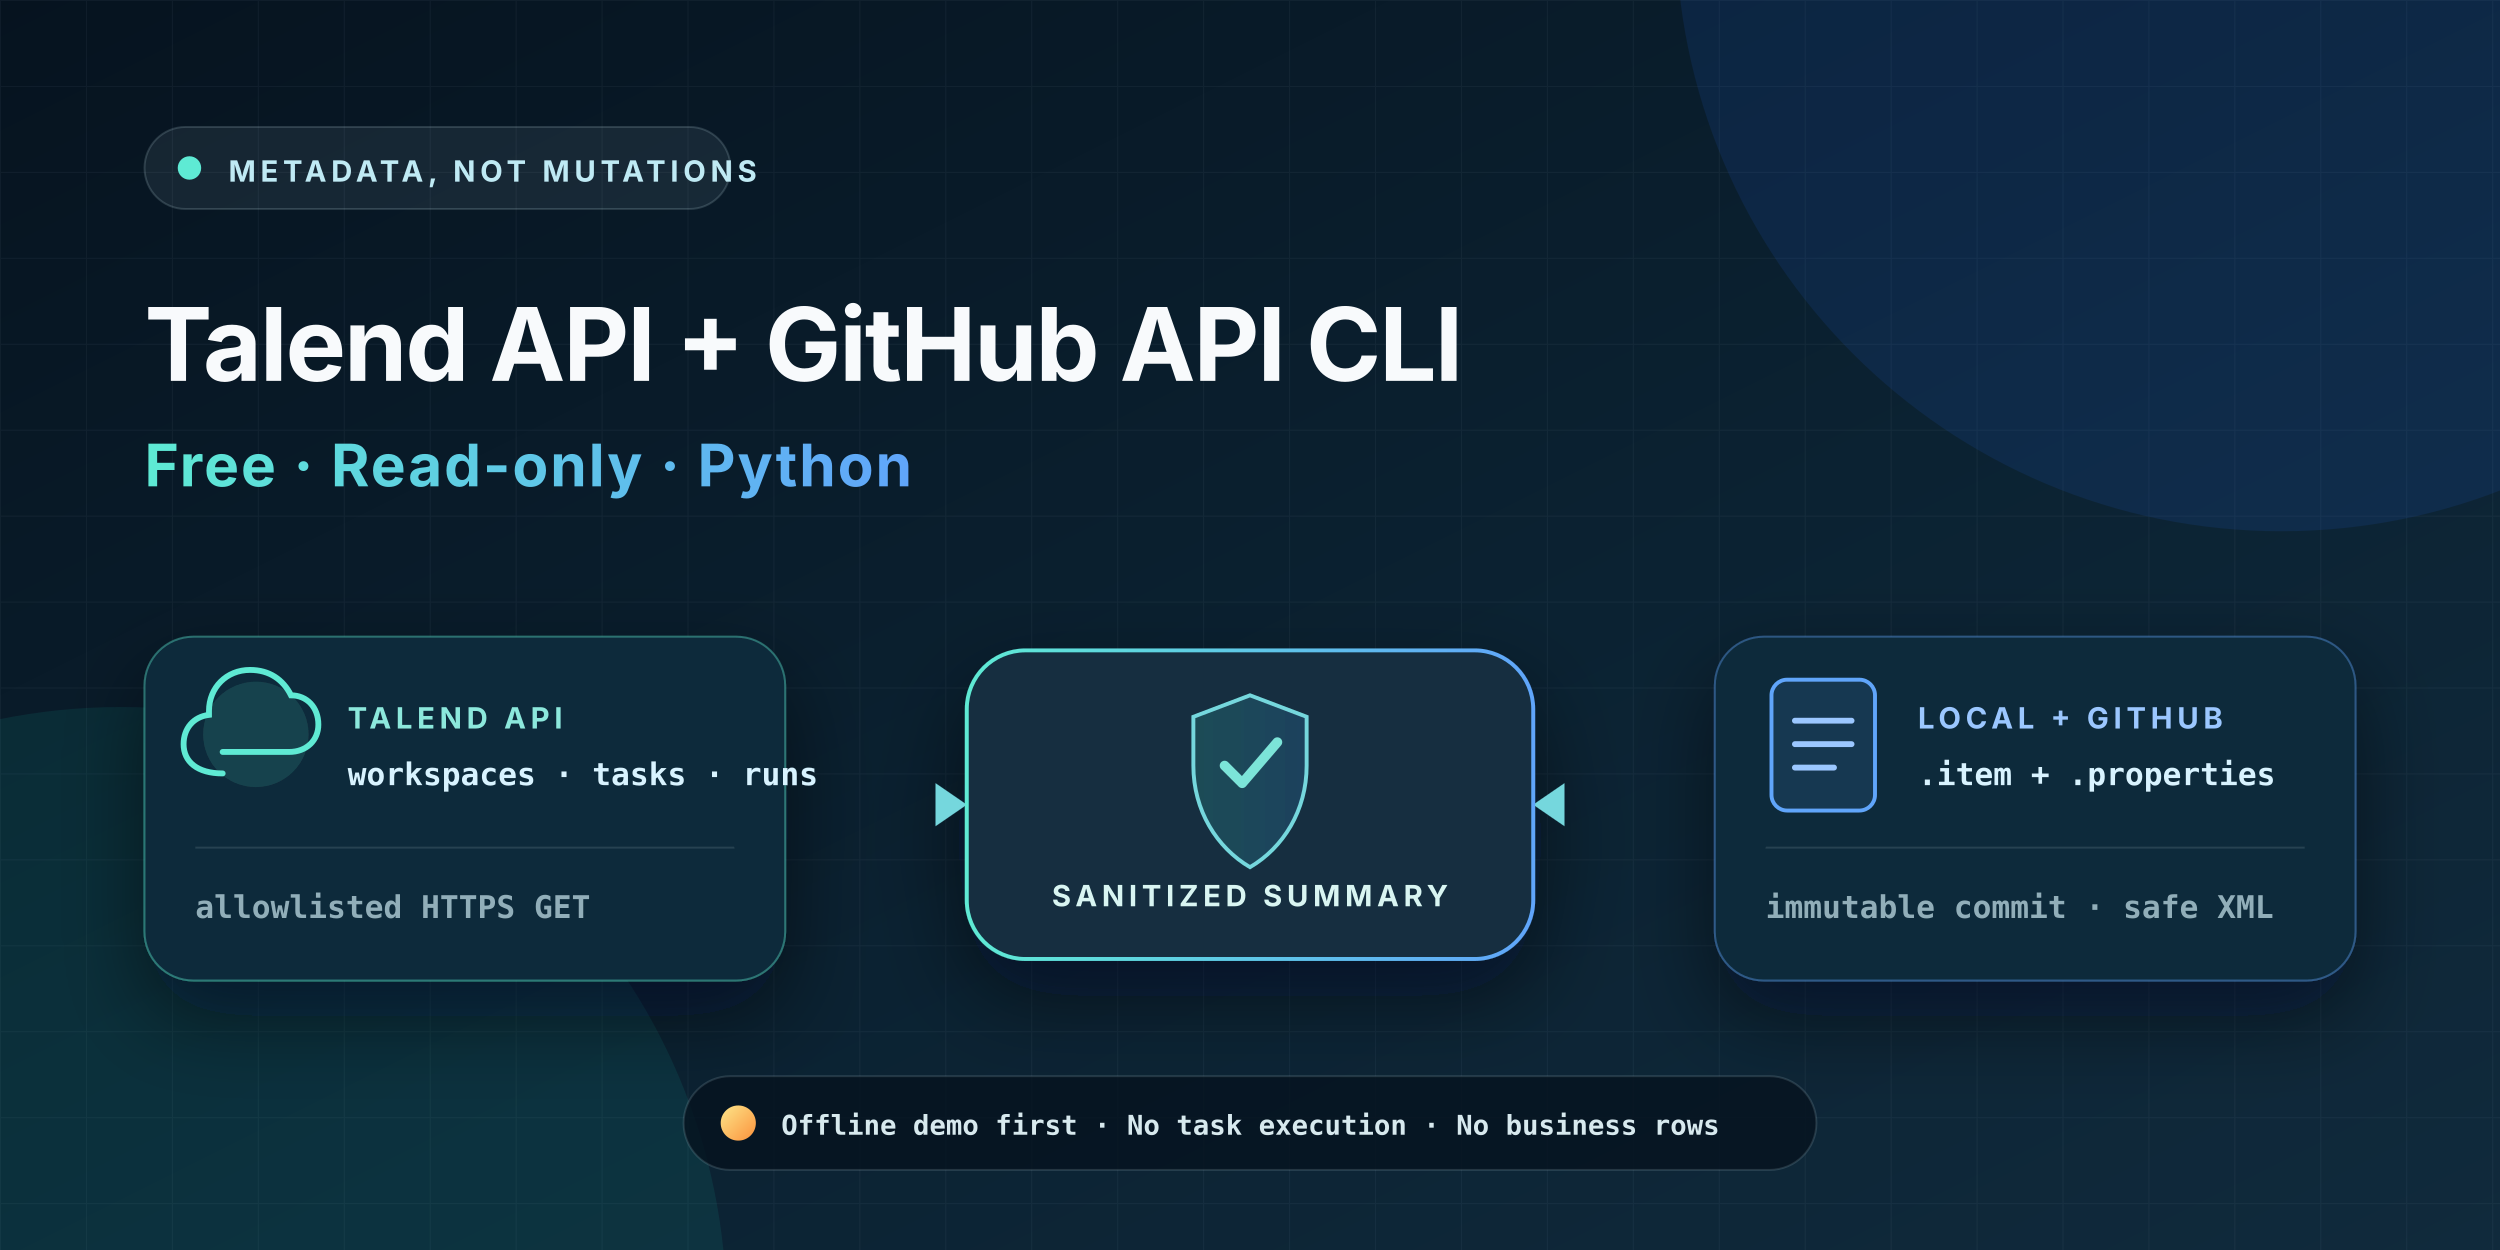
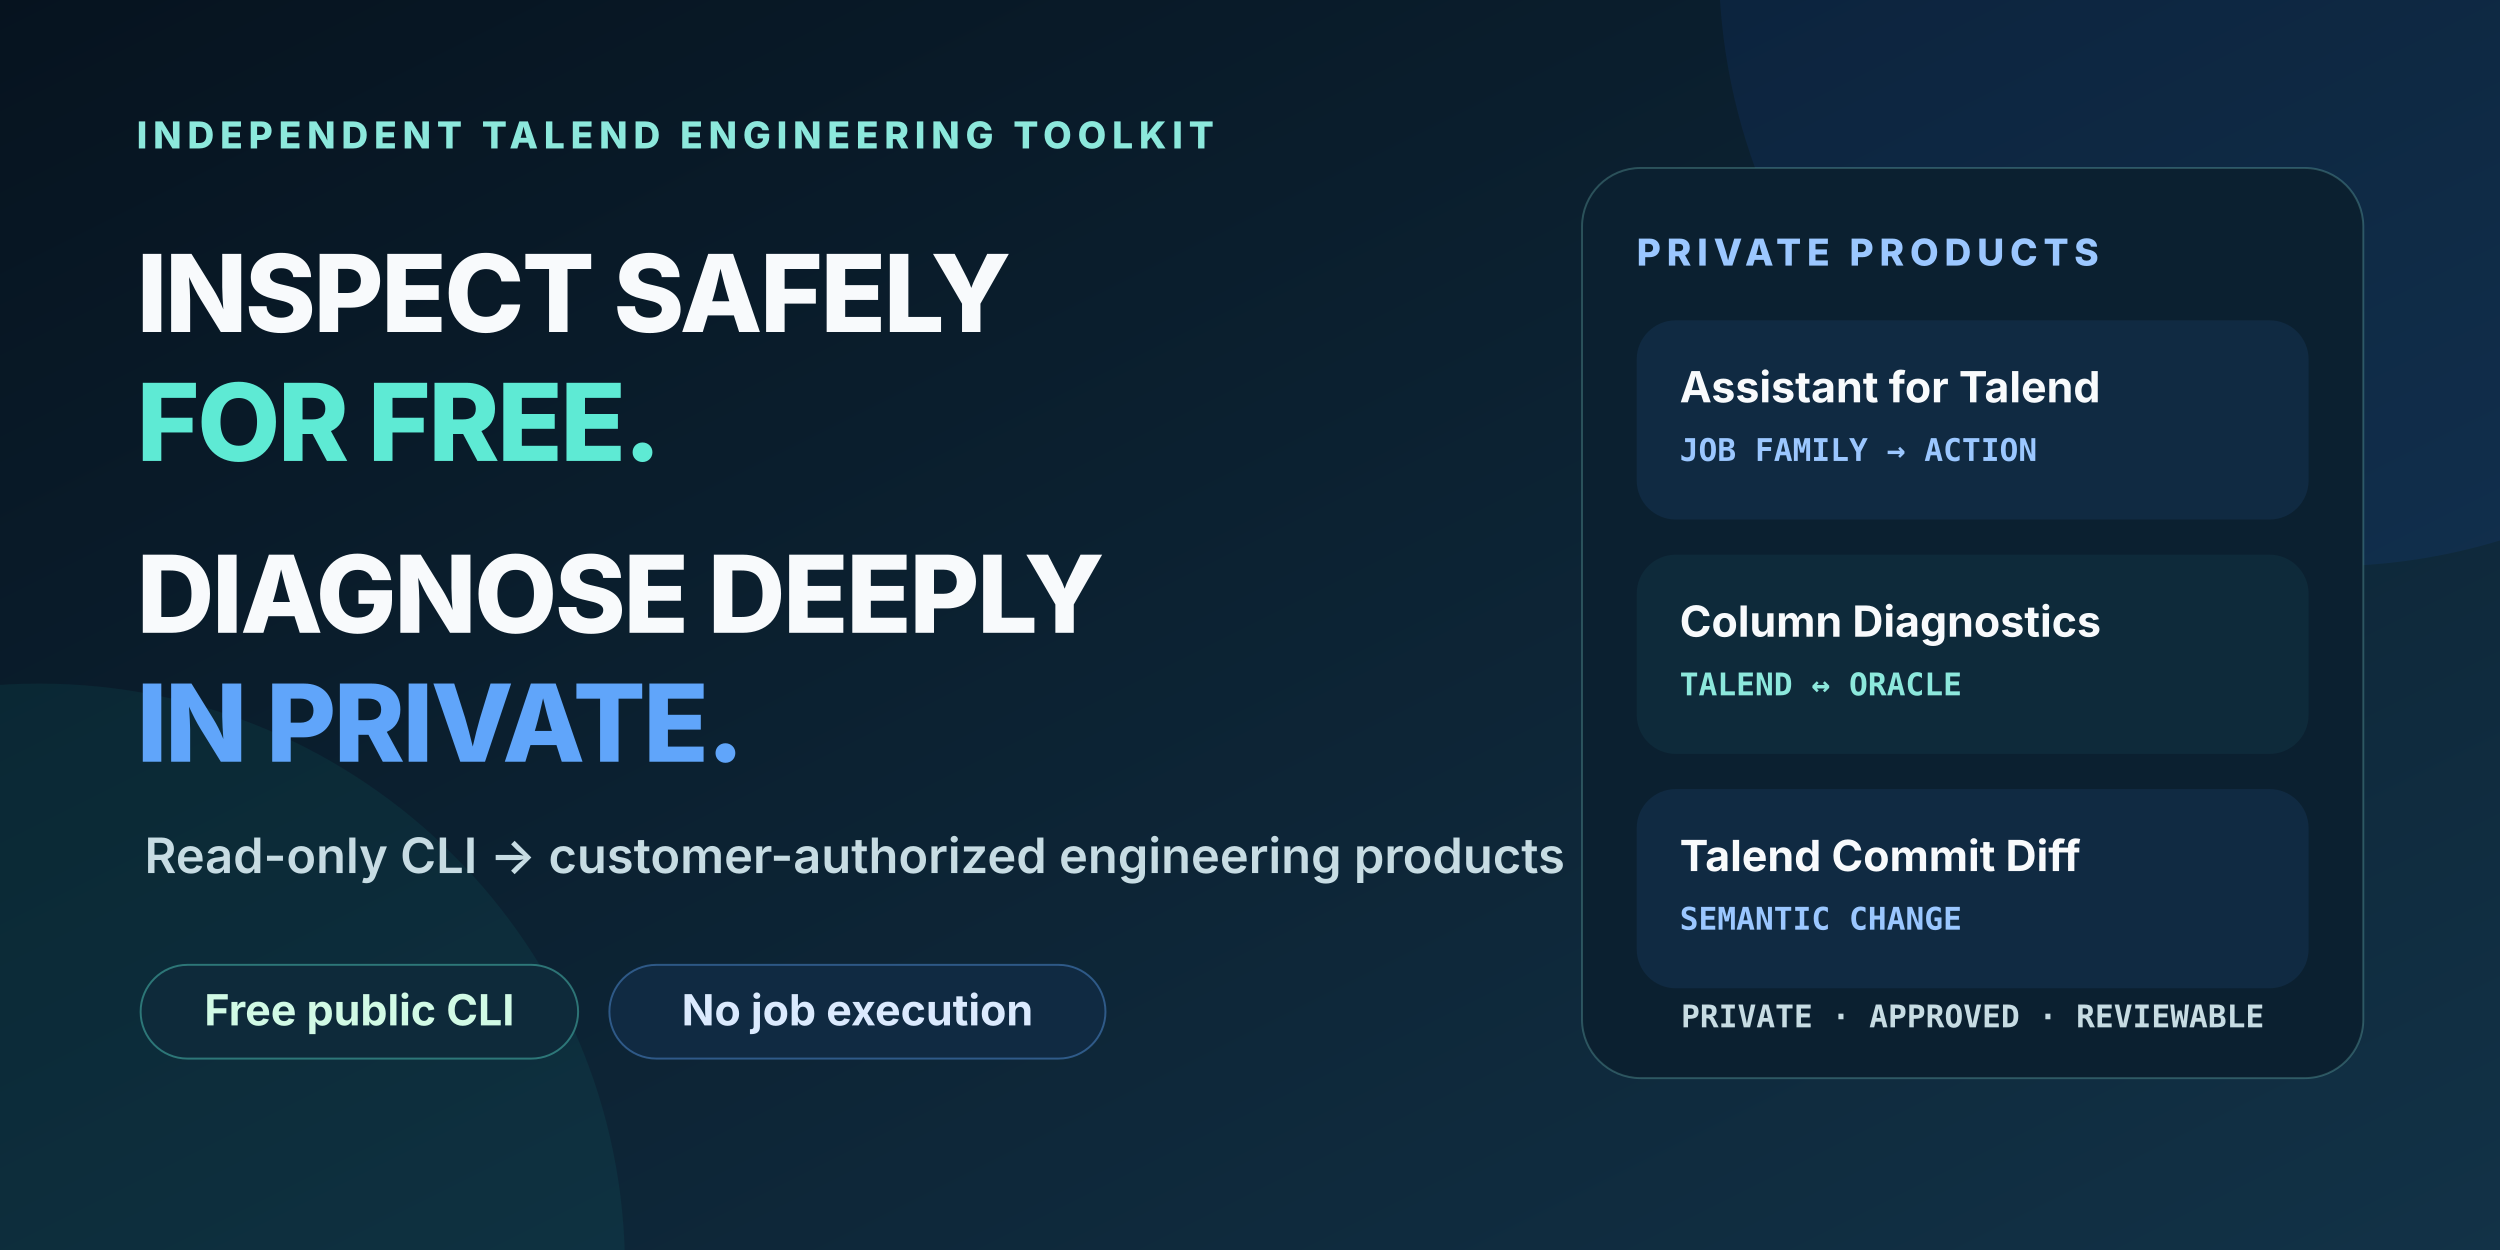
<svg xmlns="http://www.w3.org/2000/svg" width="1280" height="640" viewBox="0 0 1280 640" role="img" aria-labelledby="title desc">
  <defs>
    <linearGradient id="bg" x1="0" y1="0" x2="1" y2="1">
-       <stop offset="0" stop-color="#06131f" />
-       <stop offset="0.56" stop-color="#0b2232" />
-       <stop offset="1" stop-color="#102a3c" />
+       <stop stop-color="#06131f" />
+       <stop offset="1" stop-color="#123247" />
    </linearGradient>
-     <linearGradient id="accent" x1="0" y1="0" x2="1" y2="0">
-       <stop offset="0" stop-color="#5eead4" />
-       <stop offset="1" stop-color="#60a5fa" />
-     </linearGradient>
-     <linearGradient id="warm" x1="0" y1="0" x2="1" y2="1">
-       <stop offset="0" stop-color="#fde68a" />
-       <stop offset="1" stop-color="#fb923c" />
-     </linearGradient>
-     <pattern id="grid" width="44" height="44" patternUnits="userSpaceOnUse">
-       <path d="M44 0H0V44" fill="none" stroke="#d8f3ff" stroke-opacity="0.045" />
-     </pattern>
-     <filter id="shadow" x="-40%" y="-40%" width="180%" height="200%">
-       <feDropShadow dx="0" dy="18" stdDeviation="22" flood-color="#020617" flood-opacity="0.5" />
-     </filter>
-     <style>
-       .headline { font-family: ui-sans-serif, system-ui, -apple-system, BlinkMacSystemFont, "Segoe UI", sans-serif; font-size: 52px; font-weight: 700; letter-spacing: -1px; }
-       .sub { font-family: ui-sans-serif, system-ui, -apple-system, BlinkMacSystemFont, "Segoe UI", sans-serif; font-size: 30px; font-weight: 650; letter-spacing: 1px; }
-       .label { font-family: ui-sans-serif, system-ui, -apple-system, BlinkMacSystemFont, "Segoe UI", sans-serif; font-size: 15px; font-weight: 700; letter-spacing: 2.4px; }
-       .mono { font-family: ui-monospace, SFMono-Regular, Menlo, Consolas, monospace; font-size: 16px; font-weight: 600; }
-       .footer { font-family: ui-monospace, SFMono-Regular, Menlo, Consolas, monospace; font-size: 14px; font-weight: 600; }
-     </style>
+     <style>.eyebrow{font:760 19px ui-sans-serif,system-ui,-apple-system,"Segoe UI",sans-serif;letter-spacing:3px}.headline{font:800 55px ui-sans-serif,system-ui,-apple-system,"Segoe UI",sans-serif;letter-spacing:-1.2px}.body{font:580 25px ui-sans-serif,system-ui,-apple-system,"Segoe UI",sans-serif}.title{font:740 22px ui-sans-serif,system-ui,-apple-system,"Segoe UI",sans-serif}.mono{font:650 16px ui-monospace,SFMono-Regular,Menlo,monospace}</style>
  </defs>
  <rect width="1280" height="640" fill="url(#bg)" />
-   <rect width="1280" height="640" fill="url(#grid)" />
-   <circle cx="1168" cy="-38" r="310" fill="#2563eb" opacity="0.12" />
-   <circle cx="62" cy="672" r="310" fill="#14b8a6" opacity="0.11" />
-   <g transform="translate(74 65)">
-     <rect width="300" height="42" rx="21" fill="#d8f3ff" fill-opacity="0.075" stroke="#d8f3ff" stroke-opacity="0.16" />
-     <circle cx="23" cy="21" r="6" fill="#5eead4" />
-     <text x="43" y="28" class="label" fill="#bfeaf4">METADATA, NOT MUTATIONS</text>
+   <circle cx="1190" cy="-20" r="310" fill="#2563eb" opacity=".09" />
+   <circle cx="20" cy="650" r="300" fill="#14b8a6" opacity=".08" />
+   <text x="70" y="76" class="eyebrow" fill="#8ce8dc">INDEPENDENT TALEND ENGINEERING TOOLKIT</text>
+   <text x="70" y="170" class="headline" fill="#f8fafc">INSPECT SAFELY</text>
+   <text x="70" y="236" class="headline" fill="#5eead4">FOR FREE.</text>
+   <text x="70" y="324" class="headline" fill="#f8fafc">DIAGNOSE DEEPLY</text>
+   <text x="70" y="390" class="headline" fill="#60a5fa">IN PRIVATE.</text>
+   <text x="74" y="447" class="body" fill="#c7dce3">Read-only CLI → customer-authorized engineering products</text>
+   <g transform="translate(72 494)">
+     <rect width="224" height="48" rx="24" fill="#0e2a3a" stroke="#5eead4" stroke-opacity=".4" />
+     <text x="112" y="31" text-anchor="middle" class="title" fill="#d1fae5">Free public CLI</text>
+     <rect x="240" width="254" height="48" rx="24" fill="#102a42" stroke="#60a5fa" stroke-opacity=".4" />
+     <text x="367" y="31" text-anchor="middle" class="title" fill="#dbeafe">No job execution</text>
  </g>
-   <text x="74" y="195" class="headline" fill="#f8fafc">Talend API + GitHub API CLI</text>
-   <text x="74" y="249" class="sub" fill="url(#accent)">Free · Read-only · Python</text>
-   <g transform="translate(74 326)" filter="url(#shadow)">
-     <rect width="328" height="176" rx="25" fill="#0e2a3a" stroke="#5eead4" stroke-opacity="0.38" />
-     <circle cx="57" cy="50" r="27" fill="#5eead4" fill-opacity="0.13" />
-     <path d="M40 59h34c9 0 15-6 15-14 0-9-6-15-14-15-4-8-11-13-21-13-12 0-21 9-21 21v2c-8 1-13 7-13 15 0 9 7 15 20 15" fill="none" stroke="#5eead4" stroke-width="3" stroke-linecap="round" />
-     <text x="104" y="47" class="label" fill="#8ce8dc">TALEND API</text>
-     <text x="104" y="76" class="mono" fill="#d8f3ff">workspaces · tasks · runs</text>
-     <line x1="26" y1="108" x2="302" y2="108" stroke="#d8f3ff" stroke-opacity="0.12" />
-     <text x="26" y="144" class="mono" fill="#91aeb9">allowlisted HTTPS GET</text>
-   </g>
-   <g transform="translate(878 326)" filter="url(#shadow)">
-     <rect width="328" height="176" rx="25" fill="#0e2a3a" stroke="#60a5fa" stroke-opacity="0.38" />
-     <rect x="29" y="22" width="53" height="67" rx="8" fill="#60a5fa" fill-opacity="0.12" stroke="#60a5fa" stroke-width="2" />
-     <path d="M41 43h29M41 55h29M41 67h20" stroke="#9bc7ff" stroke-width="3" stroke-linecap="round" />
-     <text x="104" y="47" class="label" fill="#9bc7ff">LOCAL + GITHUB</text>
-     <text x="104" y="76" class="mono" fill="#d8f3ff">.item + .properties</text>
-     <line x1="26" y1="108" x2="302" y2="108" stroke="#d8f3ff" stroke-opacity="0.12" />
-     <text x="26" y="144" class="mono" fill="#91aeb9">immutable commit · safe XML</text>
-   </g>
-   <g transform="translate(495 333)" filter="url(#shadow)">
-     <path d="M-68 79H0M290 79h88" fill="none" stroke="url(#accent)" stroke-width="4" stroke-linecap="round" stroke-dasharray="7 10" />
-     <path d="M0 79l-16-11v22zM290 79l16-11v22z" fill="#75d7dd" />
-     <rect width="290" height="158" rx="30" fill="#132f3f" stroke="url(#accent)" stroke-width="2" />
-     <path d="M145 23l29 11v25c0 23-12 42-29 52-17-10-29-29-29-52V34z" fill="url(#accent)" fill-opacity="0.16" stroke="#75d7dd" stroke-width="2" />
-     <path d="M132 59l9 9 18-21" fill="none" stroke="#7ce4d8" stroke-width="5" stroke-linecap="round" stroke-linejoin="round" />
-     <text x="145" y="131" text-anchor="middle" class="label" fill="#d9f5f2">SANITIZED SUMMARY</text>
-   </g>
-   <g transform="translate(350 551)">
-     <rect width="580" height="48" rx="24" fill="#06131f" fill-opacity="0.82" stroke="#d8f3ff" stroke-opacity="0.14" />
-     <circle cx="28" cy="24" r="9" fill="url(#warm)" />
-     <text x="50" y="30" class="footer" fill="#d7e9ee">Offline demo first · No task execution · No business rows</text>
+   <g transform="translate(810 86)">
+     <rect width="400" height="466" rx="30" fill="#0b2030" stroke="#8ce8dc" stroke-opacity=".25" />
+     <text x="28" y="50" class="eyebrow" fill="#9bc7ff">PRIVATE PRODUCTS</text>
+     <g transform="translate(28 78)">
+       <rect width="344" height="102" rx="20" fill="#102a42" />
+       <text x="22" y="42" class="title" fill="#f8fafc">Assistant for Talend</text>
+       <text x="22" y="72" class="mono" fill="#9bc7ff">JOB FAMILY → ACTION</text>
+       <rect y="120" width="344" height="102" rx="20" fill="#0e2a3a" />
+       <text x="22" y="162" class="title" fill="#f8fafc">Column Diagnostics</text>
+       <text x="22" y="192" class="mono" fill="#8ce8dc">TALEND ↔ ORACLE</text>
+       <rect y="240" width="344" height="102" rx="20" fill="#102a42" />
+       <text x="22" y="282" class="title" fill="#f8fafc">Talend Commit Diff</text>
+       <text x="22" y="312" class="mono" fill="#9bc7ff">SEMANTIC CHANGE</text>
+     </g>
+     <text x="200" y="440" text-anchor="middle" class="mono" fill="#c7dce3">PRIVATE · APPROVED · REVIEWABLE</text>
  </g>
</svg>
